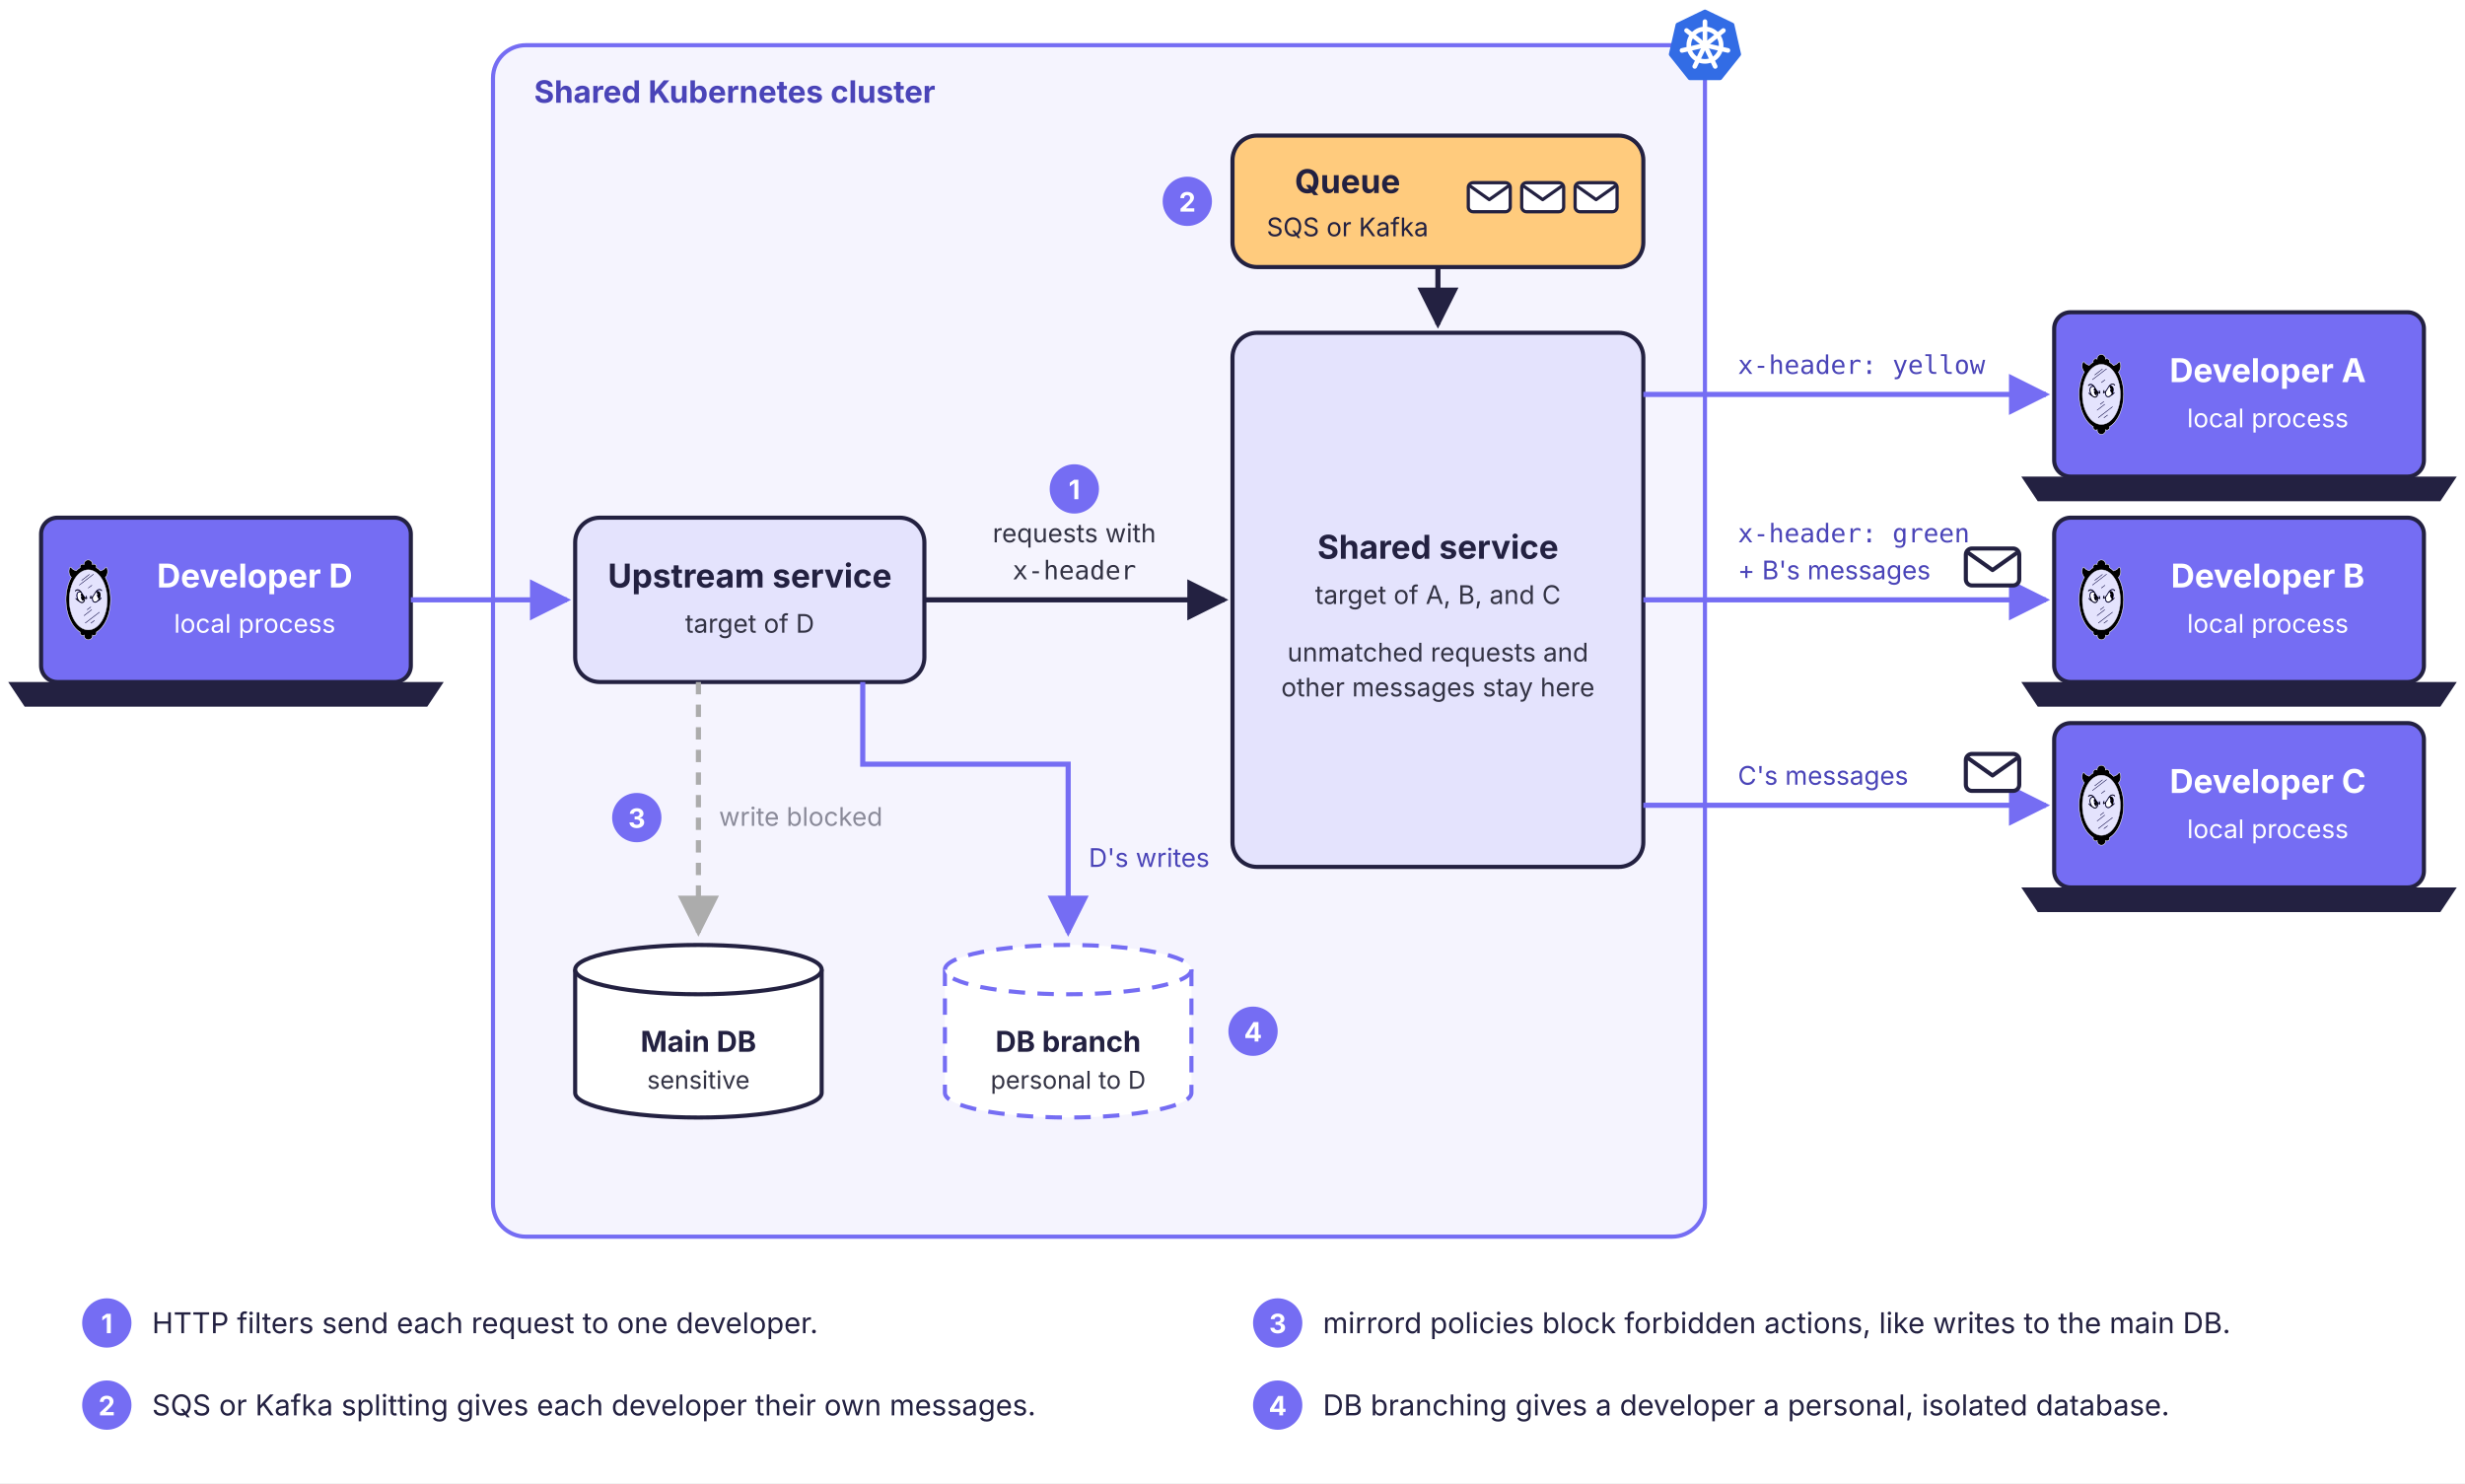
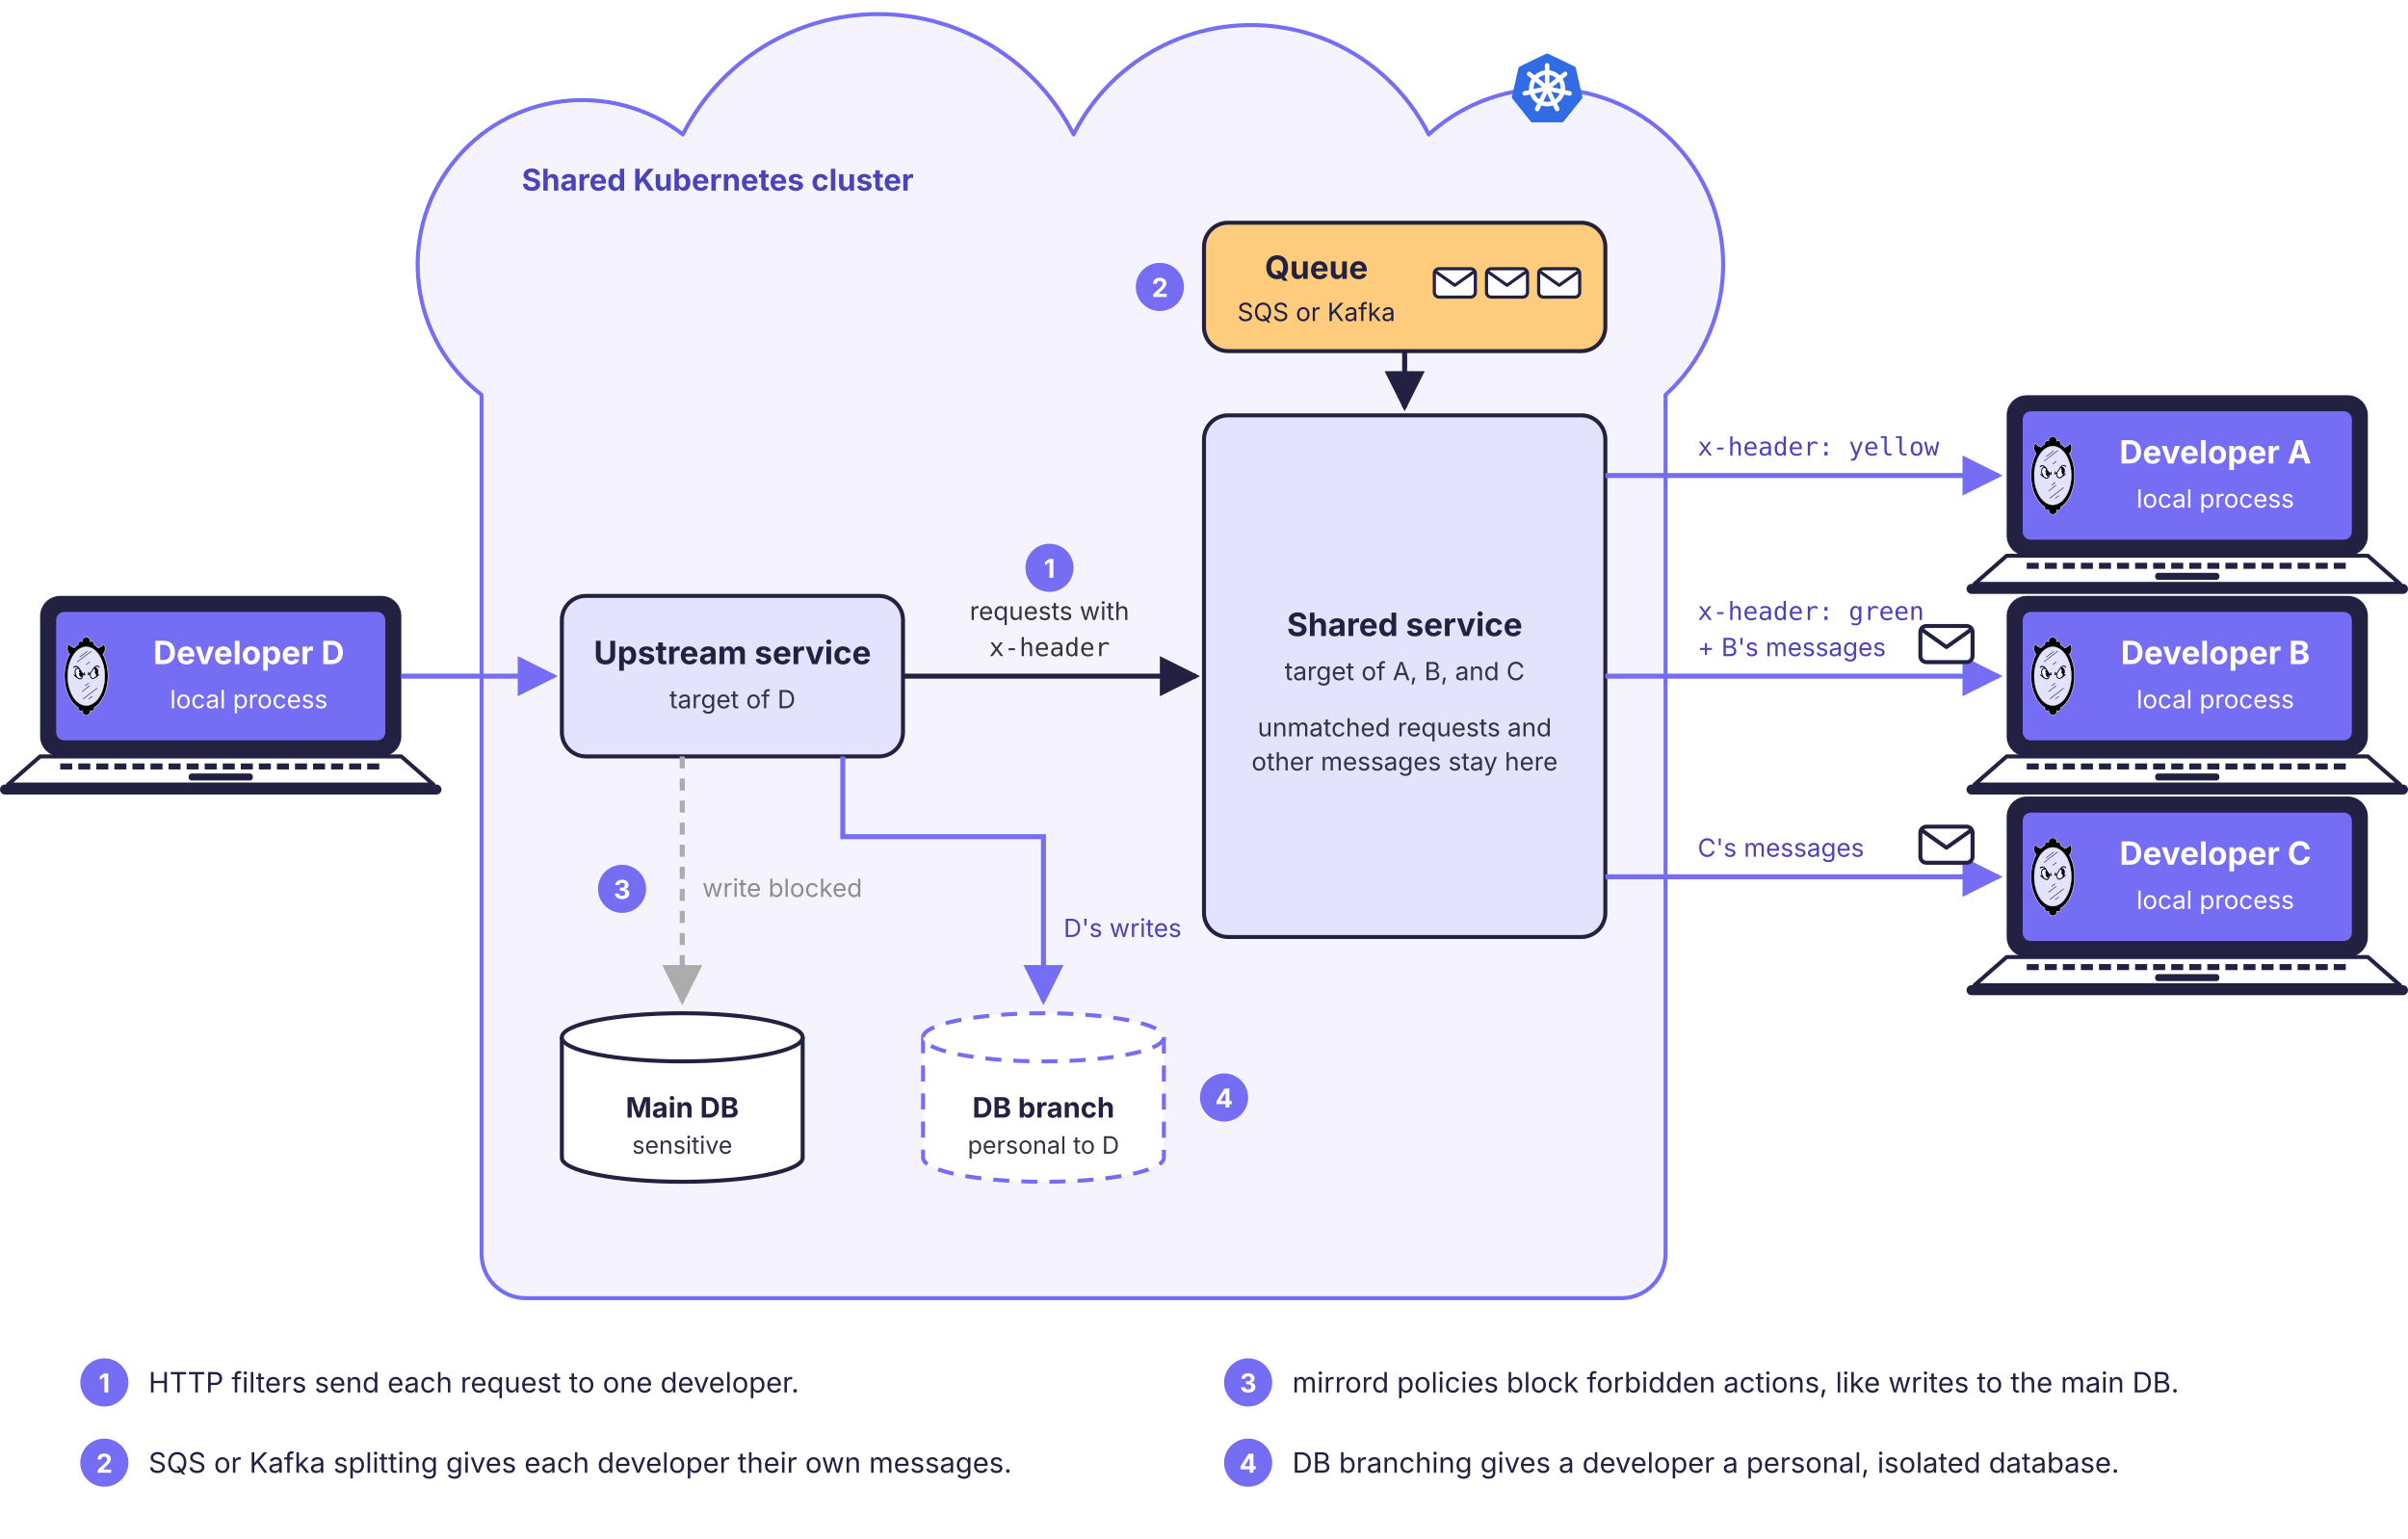
- <svg xmlns="http://www.w3.org/2000/svg" viewBox="0 -2 1200 722" width="1200" height="722" font-family="Inter, Helvetica, Arial, sans-serif" role="img" aria-labelledby="t d">
+ <svg xmlns="http://www.w3.org/2000/svg" viewBox="0 -47 1200 767" width="1200" height="767" font-family="Inter, Helvetica, Arial, sans-serif" role="img" aria-labelledby="t d">
  <defs>
    <marker id="arrow" viewBox="0 0 10 10" refX="9" refY="5" markerWidth="8" markerHeight="8" orient="auto-start-reverse">
      <path d="M0 0 L10 5 L0 10 z" fill="#232141" />
    </marker>
    <marker id="arrow-purple" viewBox="0 0 10 10" refX="9" refY="5" markerWidth="8" markerHeight="8" orient="auto-start-reverse">
      <path d="M0 0 L10 5 L0 10 z" fill="#756DF3" />
    </marker>
    <marker id="arrow-grey" viewBox="0 0 10 10" refX="9" refY="5" markerWidth="8" markerHeight="8" orient="auto-start-reverse">
      <path d="M0 0 L10 5 L0 10 z" fill="#ACACAC" />
    </marker>
    <symbol id="k8s" viewBox="0 0 32 32">
      <polygon points="16.00,1.60 27.73,7.25 30.62,19.94 22.51,30.11 9.49,30.11 1.38,19.94 4.27,7.25" fill="#326CE5" stroke="#326CE5" stroke-width="2" stroke-linejoin="round" />
      <g fill="none" stroke="#ffffff" stroke-width="2" stroke-linecap="round">
        <circle cx="16" cy="16" r="7" />
        <line x1="16.00" y1="13.40" x2="16.00" y2="5.80" />
        <line x1="18.03" y1="14.38" x2="23.97" y2="9.64" />
        <line x1="18.53" y1="16.58" x2="25.94" y2="18.27" />
        <line x1="17.13" y1="18.34" x2="20.43" y2="25.19" />
        <line x1="14.87" y1="18.34" x2="11.57" y2="25.19" />
        <line x1="13.47" y1="16.58" x2="6.06" y2="18.27" />
        <line x1="13.97" y1="14.38" x2="8.03" y2="9.64" />
      </g>
      <circle cx="16" cy="16" r="2.4" fill="#ffffff" />
    </symbol>
    <symbol id="mirrord" viewBox="97 61 391 696">
      <path fill="#ffffff" d="M255.6,387c4.1,19.1-0.9,36.1-12,40.5c-8.2,3.2-17.8,0-26.5-8.2c-0.3-0.6-0.9-0.9-1.5-1.2c0,0,0,0-0.3-0.3 c-5.5-5.6-10.5-13.2-14-22c-4.7-11.5-6.1-23.2-4.4-33.5c1.8-9.4,6.1-16.1,12.8-18.8c5.5-2.3,12.5-1.5,19.3,2.6 c1.5,2.3,2.6,4.4,3.8,6.2c-4.1,2.6-6.4,10.3-6.4,20.3l3.2,1.8l11.1,6.5l-12.5,1.5h-0.9c0.3,1.2,0.3,2.3,0.6,3.5 c3.2,17.9,12,31.1,19,29.7c6.4-1.2,9.6-14.4,7.6-30.2C255.3,386.4,255.6,386.7,255.6,387z" />
      <path fill="#ffffff" d="M384,398.4c-3.2,6.8-7.3,12.3-12,17c0,0,0,0-0.3,0c-0.6,0.3-0.9,0.9-1.2,1.2c-8.7,7.9-18.4,11.5-26.5,8.2 c-11.1-4.7-16-21.4-12-40.5c1.5-1.8,3.2-3.8,4.7-5.6c5-6.5,9-13.2,12.8-20l1.2-2.1c1.2-1.8,2-3.8,3.2-5.6c1.2-2.1,2.6-4.4,4.4-7 c3.5-2.1,6.7-3.2,9.9-3.8c-2,4.7-2.3,10.3-2.3,15.3l3.2,1.8l11.1,6.5l-12.5,1.5h-0.9c0.3,1.2,0.3,2.3,0.6,3.8 C370.5,384.6,377.5,397,384,398.4z" />
      <path fill="#E4E3FD" d="M405,391.7c-1.5-1.2-3.8-0.9-5,0.6c-3.2,4.1-7,7.9-11.1,11.5c1.2-2.3,2.6-5,3.5-7.6 c5.3-12.6,6.7-25.8,4.7-37.3c-2.3-12-8.2-20.6-16.9-24.1c-4.1-1.8-8.8-2.1-13.7-1.2c4.4-4.4,10.2-8.5,17.5-10 c8.2-1.5,16.6,1.5,20.4,7.3c1.2,1.5,3.2,2.1,5,0.9c1.5-1.2,2-3.2,0.9-4.7c-5.5-8.2-16.6-12.3-27.4-10c-11.1,2.1-19.3,9.7-24.2,15.6 c-2,2.3-3.8,5-5.5,7.3c-2,2.9-3.5,5.6-5,8.2c-1.2,2.1-2.3,3.8-3.2,5.6l-1.2,2.1c-3.8,6.5-7.6,13.2-12.3,19.1 c-5.8,7.6-11.7,12.9-18.4,16.7c0.6-5,2-9.7,4.4-14.1c0.9-1.8,0.3-3.8-1.5-4.7c-1.7-0.9-3.8-0.3-4.7,1.5c-2.9,5.6-4.7,11.5-5.3,17.6 c0,0.9-0.3,3.5,1.5,5.6c1.2,1.2,2.3,1.8,4.1,1.8c1.5,0,2.9-0.3,4.4-1.5c2.6-1.5,5.3-3.2,7.9-5.3c-1.7,18.5,5,34.1,17.5,39.3 c2.9,1.2,5.8,1.8,8.8,1.8c8.5,0,17.5-4.4,25.4-12c11.4-6.2,21.6-14.4,29.5-24.7C406.7,395.2,406.4,392.8,405,391.7z M292.1,149.1 c90.1,0,163.6,116.6,163.6,259.6s-73.5,259.6-163.6,259.6c-90.4,0-163.6-116.6-163.6-259.6S201.9,149.1,292.1,149.1z M389.5,517.3 c0.9-0.6,0.9-1.8,0.3-2.3c-0.6-0.9-1.8-0.9-2.3-0.3l-122.5,93.7c-0.9,0.6-0.9,1.8-0.3,2.3c0.3,0.3,0.9,0.6,1.5,0.6 c0.3,0,0.9,0,1.2-0.3L389.5,517.3z M346.9,589c0.9-0.6,0.9-1.8,0.3-2.3c-0.6-0.9-1.8-0.9-2.3-0.3l-31.2,23.2 c-0.9,0.6-0.9,1.8-0.3,2.3c0.3,0.6,0.9,0.9,1.5,0.9c0.3,0,0.6-0.3,0.9-0.3L346.9,589z M338.2,189.1c0.9-0.6,0.9-1.8,0.3-2.3 c-0.6-0.9-1.8-0.9-2.3-0.3l-122.5,93.4c-0.9,0.6-0.9,1.8-0.3,2.3c0.3,0.3,0.9,0.6,1.5,0.6c0.3,0,0.9,0,0.9-0.3L338.2,189.1z M324.4,284.5c0.9-0.6,0.9-1.8,0.3-2.3c-0.6-0.9-1.7-0.9-2.3-0.3l-31.2,22.9c-0.9,0.6-0.9,1.8-0.3,2.3c0.3,0.6,0.9,0.6,1.5,0.6 c0.3,0,0.6,0,0.9-0.3L324.4,284.5z M322.7,495.9c0.9-0.6,0.9-1.8,0.3-2.3c-0.6-0.9-1.8-0.9-2.3-0.3l-66.2,50.8 c-0.9,0.6-0.9,1.8-0.3,2.3c0.3,0.3,0.9,0.6,1.5,0.6c0.3,0,0.6,0,0.9-0.3L322.7,495.9z M314.8,472.4c0.9-0.6,0.9-1.8,0.3-2.3 c-0.6-0.9-1.8-0.9-2.3-0.3L281.6,493c-0.9,0.6-0.9,1.8-0.3,2.3c0.3,0.6,0.9,0.9,1.5,0.9c0.3,0,0.9-0.3,0.9-0.3L314.8,472.4z M302.3,190.5c0.9-0.6,0.9-1.8,0.3-2.3c-0.6-0.9-1.7-0.9-2.3-0.3L234,239c-0.9,0.6-0.9,1.8-0.3,2.3c0.3,0.3,0.9,0.6,1.5,0.6 c0.3,0,0.9,0,1.2-0.3L302.3,190.5z M280.1,399.6c1.8-2.1,1.5-4.7,1.5-5.6c-0.6-6.2-2.3-12.3-5-17.9c-0.9-1.8-2.9-2.3-4.7-1.5 c-1.8,0.9-2.3,2.9-1.5,4.7c2.3,4.4,3.8,9.4,4.4,14.1c-6.4-3.8-12.5-9.4-18.4-16.7c-4.7-6.2-8.8-12.9-12.3-19.1l-1.5-2.3 c-1.2-1.8-2-3.8-3.2-5.6c-1.5-2.3-2.9-5.3-5-8.2c0,0,0,0,0-0.3c-1.5-2.3-3.5-5-5.5-7.3c-5-5.9-13.1-13.2-24.2-15.6 c-10.8-2.1-21.9,2.1-27.4,10c-1.2,1.5-0.6,3.8,0.9,4.7c1.5,1.2,3.8,0.6,4.7-0.9c4.1-5.9,12.5-8.8,20.4-7.3 c7.3,1.5,13.1,5.9,17.5,10c-4.7-0.9-9.3-0.3-13.7,1.2c-8.8,3.5-14.6,12-16.9,24.1c-2,11.5-0.3,24.7,4.7,37.3 c1.2,2.6,2.3,5.3,3.5,7.6c-4.1-3.5-7.9-7.3-11.1-11.5c-1.2-1.5-3.5-1.8-5-0.6c-1.5,1.2-1.8,3.5-0.6,5c8.2,10,18.4,18.5,29.5,24.7 c7.9,7.6,16.9,11.7,25.7,11.7c2.9,0,6.1-0.6,8.8-1.8c12.5-5.3,19-20.6,17.5-39.3c2.6,2.1,5,3.8,7.9,5.3c1.5,0.9,2.9,1.2,4.4,1.2 C277.8,401.4,279.2,400.8,280.1,399.6z" />
      <path d="M439.4,215.2c29.5,54,45.5,122.4,45.5,193.8c0,123.6-49,234.9-122.8,279.2c0.6,2.1,1.2,4.4,1.2,6.8 c0,12.3-10.2,22.6-22.5,22.6c-4.4,0-8.8-1.2-12.3-3.5c0.3,1.2,0.3,2.6,0.3,3.8c0,20.3-16.3,36.7-36.5,36.7s-36.5-16.4-36.5-36.7 c0-1.2,0-2.6,0.3-3.8c-3.5,2.3-7.9,3.5-12.3,3.5c-12.3,0-22.5-10-22.5-22.6c0-2.3,0.3-4.7,1.2-6.8C148.6,643.6,99.3,532.3,99.3,409 c0-71.9,16.3-140.9,46.4-195.3c-1.5-0.9-2.3-2.1-3.5-3.2c-9.9-11.2-15.5-26.4-16.9-42.6c-0.6-11.5,0.9-23.2,5-33.8 c0.6-1.8,2.6-6.8,7.6-7.3c5.3-0.6,8.5,3.8,11.4,7.9c1.2,1.5,2.3,2.9,2.9,3.8c5.5,5.3,12.5,9.7,21.6,13.8c4.4,2.1,9,3.8,13.4,5.3 c11.1-11.2,22.8-20.6,35-27.9c-0.6-2.3-1.2-4.4-1.2-6.8c0-12.3,10.2-22.6,22.5-22.6c4.4,0,8.8,1.2,12.3,3.5c0-1.2-0.3-2.6-0.3-3.8 c0-20.3,16.3-36.7,36.5-36.7c20.1,0,36.5,16.4,36.5,36.7c0,1.2,0,2.6-0.3,3.8c3.5-2.3,7.9-3.5,12.3-3.5c12.5,0,22.5,10.3,22.5,22.6 c0,2.3-0.3,4.7-1.2,6.8c12.5,7.6,24.8,17.3,36.2,29.1c4.7-1.5,9-3.2,13.7-5.3c9-4.1,16-8.5,21.6-13.8c0.9-0.9,2-2.3,2.9-3.8 c2.9-4.1,6.1-8.5,11.4-7.9c5,0.6,7,5.6,7.6,7.3c4.1,10.6,5.5,22.3,4.7,33.8c-1.2,15.9-7,31.4-16.9,42.6 C442.3,212.6,441.1,214,439.4,215.2z M455.7,409c0-143.3-73.5-259.6-163.6-259.6c-90.4,0-163.6,116.6-163.6,259.6 c0,143,73.5,259.6,163.6,259.6C382.5,668.6,455.7,552,455.7,409z" />
      <path fill="#ffffff" d="M292.4,756.6c-21.2,0-38.5-17.4-38.5-38.7c0-0.1,0-0.2,0-0.3c-3,1.3-6.5,2-10,2c-13.5,0-24.5-11-24.5-24.6 c0-2.2,0.2-4.2,0.7-5.9c-36.1-22.2-66.8-60.3-88.9-110.2C109,528.5,97.3,469.7,97.3,409c0-71.5,16.3-140.6,45.8-194.7 c-0.6-0.5-1.1-1-1.5-1.5c-0.3-0.3-0.5-0.6-0.8-0.8l-0.1-0.1c-9.7-10.9-15.9-26.4-17.4-43.7c-0.6-12.5,1.1-24.4,5.1-34.7 c0.8-2.3,3.2-7.9,9.2-8.6c6.5-0.7,10.4,4.7,13.2,8.7c1.1,1.4,2.2,2.8,2.9,3.7c5.3,5,11.9,9.2,20.9,13.3c3.5,1.7,7.6,3.3,12.1,4.8 c10.7-10.7,21.9-19.6,33.2-26.5c-0.5-1.9-0.9-3.7-0.9-5.8c0-13.3,11.2-24.6,24.5-24.6c3.5,0,6.9,0.7,10,2c0-0.1,0-0.2,0-0.3 c0-21.3,17.3-38.7,38.5-38.7c21.2,0,38.5,17.4,38.5,38.7c0,0.1,0,0.2,0,0.3c3-1.3,6.5-2,10-2c13.5,0,24.5,11,24.5,24.6 c0,2.2-0.2,4.2-0.7,5.9c12.2,7.6,23.8,16.9,34.3,27.6c3.7-1.2,7.6-2.7,12.3-4.8c9-4.1,15.7-8.4,21-13.4c0.7-0.7,1.8-2,2.6-3.4 l0.1-0.1c2.8-4,6.7-9.5,13.2-8.8c6,0.7,8.5,6.3,9.3,8.7c4,10.4,5.7,22.4,4.8,34.5c-1.2,16.6-7.5,32.4-17.2,43.5c-0.4,1-1.3,2-2.4,3 c29,53.9,44.9,122.4,44.9,193.3c0,60.9-11.7,119.7-33.9,170.2c-22,49.9-52.6,87.9-88.6,110c0.5,1.9,0.8,3.8,0.8,5.8 c0,13.3-11.2,24.6-24.5,24.6c-3.5,0-6.9-0.7-10-2c0,0.1,0,0.2,0,0.3C330.8,739.2,313.6,756.6,292.4,756.6z M259.4,709.5l-1.2,5 c-0.2,0.9-0.2,2.3-0.2,3.3c0,19.1,15.5,34.7,34.5,34.7s34.5-15.6,34.5-34.7c0-1.1,0-2.4-0.2-3.3l-1.2-5l4.3,2.9 c3.1,2.1,7,3.2,11.1,3.2c11.1,0,20.5-9.4,20.5-20.6c0-2.1-0.5-4.2-1.1-6.2l-0.4-1.5l1.3-0.8c72.9-43.8,121.8-155.3,121.8-277.5 c0-70.8-16.1-139.3-45.3-192.8l-0.9-1.6l1.5-1c1.6-1.1,2.3-2.2,2.4-2.5l0.1-0.4l0.3-0.3c9.3-10.4,15.2-25.5,16.4-41.4 c0.9-11.6-0.7-22.9-4.5-32.9c-0.6-1.7-2.3-5.6-6-6.1c-3.8-0.4-6.3,2.6-9.5,7c-0.9,1.5-2.1,3-3.2,4.1c-5.7,5.4-12.7,9.9-22.2,14.2 c-5.4,2.4-9.7,4-13.9,5.4l-1.2,0.4l-0.9-0.9c-10.9-11.3-23-21-35.8-28.8l-1.5-0.9l0.7-1.6c0.7-1.6,1-3.5,1-6 c0-11.4-9.2-20.6-20.5-20.6c-4.1,0-8.1,1.1-11.1,3.2l-4.3,2.9l1.2-5c0.2-0.9,0.2-2.3,0.2-3.3c0-19.1-15.5-34.7-34.5-34.7 c-19,0-34.5,15.6-34.5,34.7c0,0.5,0.1,1.1,0.1,1.7c0.1,0.7,0.2,1.4,0.2,2.1v3.8l-3.1-2.1c-3.1-2.1-7-3.2-11.1-3.2 c-11.1,0-20.5,9.4-20.5,20.6c0,1.9,0.4,3.6,0.9,5.6l0.5,2.1l-1.3,0.8c-11.8,7.1-23.5,16.4-34.6,27.6l-0.9,0.9l-1.2-0.4 c-5.1-1.7-9.7-3.5-13.6-5.4c-9.5-4.3-16.5-8.8-22.1-14.2l-0.2-0.2l-0.1-0.2c-0.5-0.8-1.7-2.2-2.8-3.6l-0.1-0.1 c-3.1-4.4-5.7-7.5-9.5-7.1c-3.7,0.4-5.4,4.3-5.9,6c-3.8,9.8-5.5,21.2-4.9,33c1.5,16.4,7.3,31.1,16.4,41.3c0.3,0.3,0.6,0.6,0.9,0.9 c0.7,0.8,1.4,1.5,2.2,2l1.6,1l-0.9,1.7c-29.7,53.8-46.1,122.8-46.1,194.3c0,121.9,49.2,233.4,122.4,277.5l1.5,0.9l-0.7,1.6 c-0.7,1.6-1,3.5-1,6c0,11.4,9.2,20.6,20.5,20.6c4.1,0,8.1-1.1,11.1-3.2L259.4,709.5z M292.1,670.6c-91.3,0-165.6-117.3-165.6-261.6 s74.3-261.6,165.6-261.6c91.3,0,165.6,117.3,165.6,261.6S383.4,670.6,292.1,670.6z M292.1,151.4c-89.1,0-161.6,115.5-161.6,257.6 c0,68.8,16.9,133.5,47.7,182.3c30.6,48.5,71,75.2,113.9,75.2c89.1,0,161.6-115.5,161.6-257.6C453.7,267,381.2,151.4,292.1,151.4z" />
      <path d="M344.9,586.3c0.9-0.6,1.7-0.3,2.3,0.3c0.6,0.9,0.3,1.8-0.3,2.3l-31.2,23.2c-0.3,0.3-0.6,0.3-0.9,0.3 c-0.6,0-1.2-0.3-1.5-0.9c-0.6-0.9-0.3-1.8,0.3-2.3L344.9,586.3z" />
      <path d="M372,415.5c4.4-4.4,8.5-10.3,12-17c-6.4-1.8-13.4-13.8-16.3-29.7c-0.3-1.2-0.6-2.3-0.6-3.8h0.9l12.5-1.5l-11.1-6.5 l-3.2-1.8c0-5,0.3-10.6,2.3-15.3c-3.2,0.6-6.7,1.8-9.9,3.8c-1.8,2.3-3.2,5-4.4,7c-1.2,2.1-2.3,3.8-3.2,5.6l-1.2,2.1 c-3.8,6.5-7.9,13.5-12.8,20c-1.5,2.1-3.2,3.8-4.7,5.6c-4.1,19.1,0.9,35.8,12,40.5c8.2,3.2,17.8-0.3,26.5-8.2 C370.8,416.3,371.4,415.8,372,415.5z M410.5,326.8c1.2,1.5,0.9,3.8-0.9,4.7c-1.5,1.2-3.8,0.9-5-0.9c-4.1-5.9-12.5-8.8-20.4-7.3 c-7.3,1.5-13.1,5.9-17.5,10c4.7-0.9,9.3-0.3,13.7,1.2c8.8,3.5,14.9,12,16.9,24.1c2,11.5,0.3,24.7-4.7,37.3 c-1.2,2.6-2.3,5.3-3.5,7.6c4.1-3.5,7.9-7.3,11.1-11.5c1.2-1.5,3.5-1.8,5-0.6c1.5,1.2,1.7,3.5,0.6,5c-8.2,10.3-18.4,18.5-29.5,24.7 c-7.9,7.6-16.9,12-25.4,12c-3.2,0-6.1-0.6-8.8-1.8c-12.5-5.3-19-20.6-17.5-39.3c-2.6,2.1-5.3,3.8-7.9,5.3c-1.5,0.9-3.2,1.5-4.4,1.5 c-1.5,0-2.9-0.6-4.1-1.8c-1.7-2.1-1.5-4.7-1.5-5.6c0.6-6.2,2.3-12,5.3-17.6c0.9-1.8,2.9-2.3,4.7-1.5c1.8,0.9,2.3,2.9,1.5,4.7 c-2.3,4.4-3.8,9.4-4.4,14.1c6.4-3.8,12.5-9.4,18.4-16.7c4.7-6.2,8.8-12.6,12.3-19.1l1.2-2.1c1.2-2.1,2.3-3.8,3.2-5.6 c1.5-2.3,2.9-5.3,5-8.2c1.8-2.3,3.5-5,5.5-7.3c5-5.9,13.4-13.2,24.2-15.6C393.9,314.5,405,318.6,410.5,326.8z" />
      <path d="M324.4,284.5l-31.5,23.2c-0.3,0.3-0.6,0.3-0.9,0.3c-0.6,0-1.2-0.3-1.5-0.6c-0.6-0.9-0.3-1.8,0.3-2.3l31.2-23.2 c0.9-0.6,1.7-0.3,2.3,0.3C325.6,282.7,325.3,283.9,324.4,284.5z" />
      <path d="M312.8,469.5c0.9-0.6,1.8-0.3,2.3,0.3c0.6,0.9,0.3,1.8-0.3,2.3l-31.2,23.2c-0.3,0.3-0.6,0.3-0.9,0.3 c-0.6,0-1.2-0.3-1.5-0.9c-0.6-0.9-0.3-1.8,0.3-2.3L312.8,469.5z" />
      <path d="M387.5,514.7c0.9-0.6,1.8-0.3,2.3,0.3c0.6,0.9,0.3,1.8-0.3,2.3L267,611c-0.3,0.3-0.6,0.3-1.2,0.3c-0.6,0-1.2-0.3-1.5-0.6 c-0.6-0.9-0.6-1.8,0.3-2.3L387.5,514.7z" />
      <path d="M320.7,493c0.9-0.6,1.8-0.3,2.3,0.3c0.6,0.9,0.6,1.8-0.3,2.3l-66.2,51.1c-0.3,0.3-0.6,0.3-0.9,0.3c-0.6,0-1.2-0.3-1.5-0.6 c-0.6-0.9-0.6-1.8,0.3-2.3L320.7,493z" />
      <path d="M300.2,187.9c0.9-0.6,1.7-0.3,2.3,0.3c0.6,0.9,0.6,1.8-0.3,2.3l-65.9,51.1c-0.3,0.3-0.6,0.3-1.2,0.3 c-0.6,0-0.9-0.3-1.5-0.6c-0.6-0.9-0.3-1.8,0.3-2.3L300.2,187.9z" />
      <path d="M213.6,279.8l122.5-93.7c0.6-0.6,1.8-0.3,2.3,0.3c0.6,0.9,0.3,1.8-0.3,2.3l-122.5,93.7c-0.3,0.3-0.6,0.3-0.9,0.3 c-0.6,0-1.2-0.3-1.5-0.6C212.7,281.6,212.7,280.4,213.6,279.8z" />
      <path d="M243.9,427.5c11.1-4.4,16-21.4,12-40.5c-0.3-0.3-0.6-0.6-0.9-0.9c2,15.9-1.2,29.1-7.6,30.2c-7.3,1.5-15.8-12-19-29.7 c-0.3-1.2-0.3-2.3-0.6-3.5h0.9l12.5-1.5l-11.1-6.5l-3.2-1.8c0-10,2.3-17.6,6.4-20.3c-1.2-2.1-2.3-4.1-3.8-6.2 c-7-4.1-13.7-5-19.3-2.6c-6.4,2.6-11.1,9.4-12.8,18.8c-1.8,10-0.3,22,4.4,33.5c3.5,8.8,8.5,16.4,14,22c0,0,0.3,0,0.3,0.3 c0.6,0.3,1.2,0.9,1.5,1.2C225.9,427.2,235.8,430.7,243.9,427.5z M204.9,319.1c11.1,2.1,19.3,9.7,24.2,15.6c2,2.3,3.8,5,5.5,7.3 c0,0,0,0,0,0.3c2,2.9,3.5,5.6,5,8.2c1.2,1.8,2,3.5,3.2,5.6l1.5,2.3c3.8,6.5,7.6,12.9,12.3,19.1c5.8,7.3,11.7,12.9,18.4,16.7 c-0.6-5-2-9.7-4.4-14.1c-0.9-1.8-0.3-3.8,1.5-4.7c1.8-0.9,3.8-0.3,4.7,1.5c2.9,5.6,4.7,11.5,5,17.9c0,0.9,0.3,3.5-1.5,5.6 c-1.2,1.2-2.6,1.8-4.1,1.8c-1.5,0-2.9-0.6-4.4-1.2c-2.6-1.5-5.3-3.2-7.9-5.3c1.7,18.5-5,34.1-17.5,39.3c-2.9,1.2-5.8,1.8-8.8,1.8 c-8.5,0-17.5-4.4-25.7-11.7c-11.4-6.2-21.6-14.7-29.5-24.7c-1.2-1.5-0.9-3.8,0.6-5c1.5-1.2,3.8-0.9,5,0.6c3.2,4.1,7,7.9,11.1,11.5 c-1.2-2.3-2.6-5-3.5-7.6c-5-12.6-6.7-25.8-4.7-37.3c2-12,8.2-20.6,16.9-24.1c4.1-1.8,8.8-2.1,13.7-1.2c-4.4-4.4-10.2-8.8-17.5-10 c-8.2-1.5-16.6,1.5-20.4,7.3c-1.2,1.5-3.2,2.1-4.7,0.9c-1.5-1.2-2-3.2-0.9-4.7C183,320.9,194.1,317.1,204.9,319.1z" />
    </symbol>
    <symbol id="envelope" viewBox="0 0 28 20">
      <rect x="1" y="1" width="26" height="18" rx="3" fill="#ffffff" stroke="#232141" stroke-width="2" />
      <path d="M2 3 L14 11.5 L26 3" fill="none" stroke="#232141" stroke-width="2" stroke-linejoin="round" />
    </symbol>
  </defs>
-   <rect x="0" y="-2" width="1200" height="722" fill="#ffffff" />
-   <rect x="240" y="20" width="590" height="580" rx="16" fill="#F5F4FE" stroke="#756DF3" stroke-width="2" />
+   <rect x="0" y="-47" width="1200" height="767" fill="#ffffff" />
+   <path d="M262.0 600.0 A22 22 0 0 1 240.0 578.0 L240.0 149.8 A82.0 82.0 0 0 1 340.3 20.0 A109.0 109.0 0 0 1 535.0 20.0 A99.1 99.1 0 0 1 712.0 20.0 A87.7 87.7 0 0 1 830.0 149.8 L830.0 578.0 A22 22 0 0 1 808.0 600.0 Z" fill="#F5F4FE" stroke="#756DF3" stroke-width="2" stroke-linejoin="round" />
  <text x="260" y="48" font-size="15" font-weight="700" fill="#4a44b8">Shared Kubernetes cluster</text>
-   <rect x="20" y="250" width="180" height="80" rx="8" fill="#756DF3" stroke="#232141" stroke-width="2" />
-   <path d="M4 330 h212 l-8 12 h-196 z" fill="#232141" />
+   <rect x="20" y="250" width="180" height="80" rx="10" fill="#232141" />
+   <rect x="28" y="258" width="164" height="64" rx="4" fill="#756DF3" />
+   <path d="M20 330 H200 L216 344 H4 Z" fill="#ffffff" stroke="#232141" stroke-width="2" stroke-linejoin="round" />
+   <line x1="30" y1="335" x2="190" y2="335" stroke="#232141" stroke-width="3" stroke-dasharray="6 3" />
+   <rect x="94" y="338.5" width="32" height="3.5" rx="1.5" fill="#232141" />
+   <rect x="0" y="344" width="220" height="5" rx="2.5" fill="#232141" />
  <use href="#mirrord" x="32" y="270" width="22" height="40" />
  <text x="124" y="284" font-size="16" font-weight="700" fill="#ffffff" text-anchor="middle">Developer D</text>
  <text x="124" y="306" font-size="12.5" fill="#ffffff" text-anchor="middle">local process</text>
  <rect x="280" y="250" width="170" height="80" rx="12" fill="#E4E3FD" stroke="#232141" stroke-width="2" />
  <text x="365" y="284" font-size="16" font-weight="700" fill="#232141" text-anchor="middle">Upstream service</text>
  <text x="365" y="306" font-size="12.5" fill="#333344" text-anchor="middle">target of D</text>
  <rect x="600" y="64" width="200" height="64" rx="12" fill="#FFCB7D" stroke="#232141" stroke-width="2" />
  <text x="656" y="92" font-size="16" font-weight="700" fill="#232141" text-anchor="middle">Queue</text>
  <text x="656" y="113" font-size="12.5" fill="#232141" text-anchor="middle">SQS or Kafka</text>
  <use href="#envelope" x="714" y="86" width="22" height="16" />
  <use href="#envelope" x="740" y="86" width="22" height="16" />
  <use href="#envelope" x="766" y="86" width="22" height="16" />
  <rect x="600" y="160" width="200" height="260" rx="12" fill="#E4E3FD" stroke="#232141" stroke-width="2" />
  <text x="700" y="270" font-size="16" font-weight="700" fill="#232141" text-anchor="middle">Shared service</text>
  <text x="700" y="292" font-size="12.5" fill="#333344" text-anchor="middle">target of A, B, and C</text>
  <text x="700" y="320" font-size="12.5" fill="#333344" text-anchor="middle">unmatched requests and</text>
  <text x="700" y="337" font-size="12.5" fill="#333344" text-anchor="middle">other messages stay here</text>
  <path d="M280 470 L280 530 A60 12 0 0 0 400 530 L400 470" fill="#ffffff" stroke="#232141" stroke-width="2" />
  <ellipse cx="340" cy="470" rx="60" ry="12" fill="#ffffff" stroke="#232141" stroke-width="2" />
  <text x="340" y="510" font-size="14" font-weight="700" fill="#232141" text-anchor="middle">Main DB</text>
  <text x="340" y="528" font-size="12" fill="#333344" text-anchor="middle">sensitive</text>
  <path d="M460 470 L460 530 A60 12 0 0 0 580 530 L580 470" fill="#ffffff" stroke="#756DF3" stroke-width="2" stroke-dasharray="8 6" />
  <ellipse cx="520" cy="470" rx="60" ry="12" fill="#ffffff" stroke="#756DF3" stroke-width="2" stroke-dasharray="8 6" />
  <text x="520" y="510" font-size="14" font-weight="700" fill="#232141" text-anchor="middle">DB branch</text>
  <text x="520" y="528" font-size="12" fill="#333344" text-anchor="middle">personal to D</text>
-   <rect x="1000" y="150" width="180" height="80" rx="8" fill="#756DF3" stroke="#232141" stroke-width="2" />
-   <path d="M984 230 h212 l-8 12 h-196 z" fill="#232141" />
+   <rect x="1000" y="150" width="180" height="80" rx="10" fill="#232141" />
+   <rect x="1008" y="158" width="164" height="64" rx="4" fill="#756DF3" />
+   <path d="M1000 230 H1180 L1196 244 H984 Z" fill="#ffffff" stroke="#232141" stroke-width="2" stroke-linejoin="round" />
+   <line x1="1010" y1="235" x2="1170" y2="235" stroke="#232141" stroke-width="3" stroke-dasharray="6 3" />
+   <rect x="1074" y="238.5" width="32" height="3.5" rx="1.5" fill="#232141" />
+   <rect x="980" y="244" width="220" height="5" rx="2.5" fill="#232141" />
  <use href="#mirrord" x="1012" y="170" width="22" height="40" />
  <text x="1104" y="184" font-size="16" font-weight="700" fill="#ffffff" text-anchor="middle">Developer A</text>
  <text x="1104" y="206" font-size="12.5" fill="#ffffff" text-anchor="middle">local process</text>
-   <rect x="1000" y="250" width="180" height="80" rx="8" fill="#756DF3" stroke="#232141" stroke-width="2" />
-   <path d="M984 330 h212 l-8 12 h-196 z" fill="#232141" />
+   <rect x="1000" y="250" width="180" height="80" rx="10" fill="#232141" />
+   <rect x="1008" y="258" width="164" height="64" rx="4" fill="#756DF3" />
+   <path d="M1000 330 H1180 L1196 344 H984 Z" fill="#ffffff" stroke="#232141" stroke-width="2" stroke-linejoin="round" />
+   <line x1="1010" y1="335" x2="1170" y2="335" stroke="#232141" stroke-width="3" stroke-dasharray="6 3" />
+   <rect x="1074" y="338.5" width="32" height="3.5" rx="1.5" fill="#232141" />
+   <rect x="980" y="344" width="220" height="5" rx="2.5" fill="#232141" />
  <use href="#mirrord" x="1012" y="270" width="22" height="40" />
  <text x="1104" y="284" font-size="16" font-weight="700" fill="#ffffff" text-anchor="middle">Developer B</text>
  <text x="1104" y="306" font-size="12.5" fill="#ffffff" text-anchor="middle">local process</text>
-   <rect x="1000" y="350" width="180" height="80" rx="8" fill="#756DF3" stroke="#232141" stroke-width="2" />
-   <path d="M984 430 h212 l-8 12 h-196 z" fill="#232141" />
+   <rect x="1000" y="350" width="180" height="80" rx="10" fill="#232141" />
+   <rect x="1008" y="358" width="164" height="64" rx="4" fill="#756DF3" />
+   <path d="M1000 430 H1180 L1196 444 H984 Z" fill="#ffffff" stroke="#232141" stroke-width="2" stroke-linejoin="round" />
+   <line x1="1010" y1="435" x2="1170" y2="435" stroke="#232141" stroke-width="3" stroke-dasharray="6 3" />
+   <rect x="1074" y="438.5" width="32" height="3.5" rx="1.5" fill="#232141" />
+   <rect x="980" y="444" width="220" height="5" rx="2.5" fill="#232141" />
  <use href="#mirrord" x="1012" y="370" width="22" height="40" />
  <text x="1104" y="384" font-size="16" font-weight="700" fill="#ffffff" text-anchor="middle">Developer C</text>
  <text x="1104" y="406" font-size="12.5" fill="#ffffff" text-anchor="middle">local process</text>
  <line x1="200" y1="290" x2="276" y2="290" stroke="#756DF3" stroke-width="2.5" marker-end="url(#arrow-purple)" />
  <line x1="450" y1="290" x2="596" y2="290" stroke="#232141" stroke-width="2.5" marker-end="url(#arrow)" />
  <text x="523" y="262" font-size="12.5" fill="#333344" text-anchor="middle">requests with</text>
  <text x="523" y="280" font-size="12.5" fill="#333344" text-anchor="middle" font-family="Menlo, Consolas, monospace">x-header</text>
  <line x1="700" y1="128" x2="700" y2="156" stroke="#232141" stroke-width="2.5" marker-end="url(#arrow)" />
  <line x1="800" y1="190" x2="996" y2="190" stroke="#756DF3" stroke-width="2.5" marker-end="url(#arrow-purple)" />
  <text x="846" y="180" font-size="12.5" fill="#4a44b8" font-family="Menlo, Consolas, monospace">x-header: yellow</text>
  <line x1="800" y1="290" x2="996" y2="290" stroke="#756DF3" stroke-width="2.5" marker-end="url(#arrow-purple)" />
  <text x="846" y="262" font-size="12.5" fill="#4a44b8" font-family="Menlo, Consolas, monospace">x-header: green</text>
  <text x="846" y="280" font-size="12.5" fill="#4a44b8">+ B's messages</text>
  <use href="#envelope" x="956" y="264" width="28" height="20" />
  <line x1="800" y1="390" x2="996" y2="390" stroke="#756DF3" stroke-width="2.5" marker-end="url(#arrow-purple)" />
  <text x="846" y="380" font-size="12.5" fill="#4a44b8">C's messages</text>
  <use href="#envelope" x="956" y="364" width="28" height="20" />
  <line x1="340" y1="330" x2="340" y2="452" stroke="#ACACAC" stroke-width="2.5" stroke-dasharray="6 5" marker-end="url(#arrow-grey)" />
  <text x="350" y="400" font-size="12.5" fill="#8a8a99">write blocked</text>
  <polyline points="420,330 420,370 520,370 520,452" fill="none" stroke="#756DF3" stroke-width="2.5" marker-end="url(#arrow-purple)" />
  <text x="530" y="420" font-size="12.5" fill="#4a44b8">D's writes</text>
  <circle cx="523" cy="236" r="12" fill="#756DF3" />
  <text x="523" y="241" font-size="13" font-weight="700" fill="#ffffff" text-anchor="middle">1</text>
  <circle cx="578" cy="96" r="12" fill="#756DF3" />
  <text x="578" y="101" font-size="13" font-weight="700" fill="#ffffff" text-anchor="middle">2</text>
  <circle cx="310" cy="396" r="12" fill="#756DF3" />
  <text x="310" y="401" font-size="13" font-weight="700" fill="#ffffff" text-anchor="middle">3</text>
  <circle cx="610" cy="500" r="12" fill="#756DF3" />
  <text x="610" y="505" font-size="13" font-weight="700" fill="#ffffff" text-anchor="middle">4</text>
  <circle cx="52" cy="642" r="12" fill="#756DF3" />
  <text x="52" y="647" font-size="13" font-weight="700" fill="#ffffff" text-anchor="middle">1</text>
  <text x="74" y="647" font-size="14" fill="#232141">HTTP filters send each request to one developer.</text>
  <circle cx="52" cy="682" r="12" fill="#756DF3" />
  <text x="52" y="687" font-size="13" font-weight="700" fill="#ffffff" text-anchor="middle">2</text>
  <text x="74" y="687" font-size="14" fill="#232141">SQS or Kafka splitting gives each developer their own messages.</text>
  <circle cx="622" cy="642" r="12" fill="#756DF3" />
  <text x="622" y="647" font-size="13" font-weight="700" fill="#ffffff" text-anchor="middle">3</text>
  <text x="644" y="647" font-size="14" fill="#232141">mirrord policies block forbidden actions, like writes to the main DB.</text>
  <circle cx="622" cy="682" r="12" fill="#756DF3" />
  <text x="622" y="687" font-size="13" font-weight="700" fill="#ffffff" text-anchor="middle">4</text>
  <text x="644" y="687" font-size="14" fill="#232141">DB branching gives a developer a personal, isolated database.</text>
-   <use href="#k8s" x="812" y="2" width="36" height="36" />
+   <use href="#k8s" x="753" y="-21" width="36" height="36" />
</svg>
